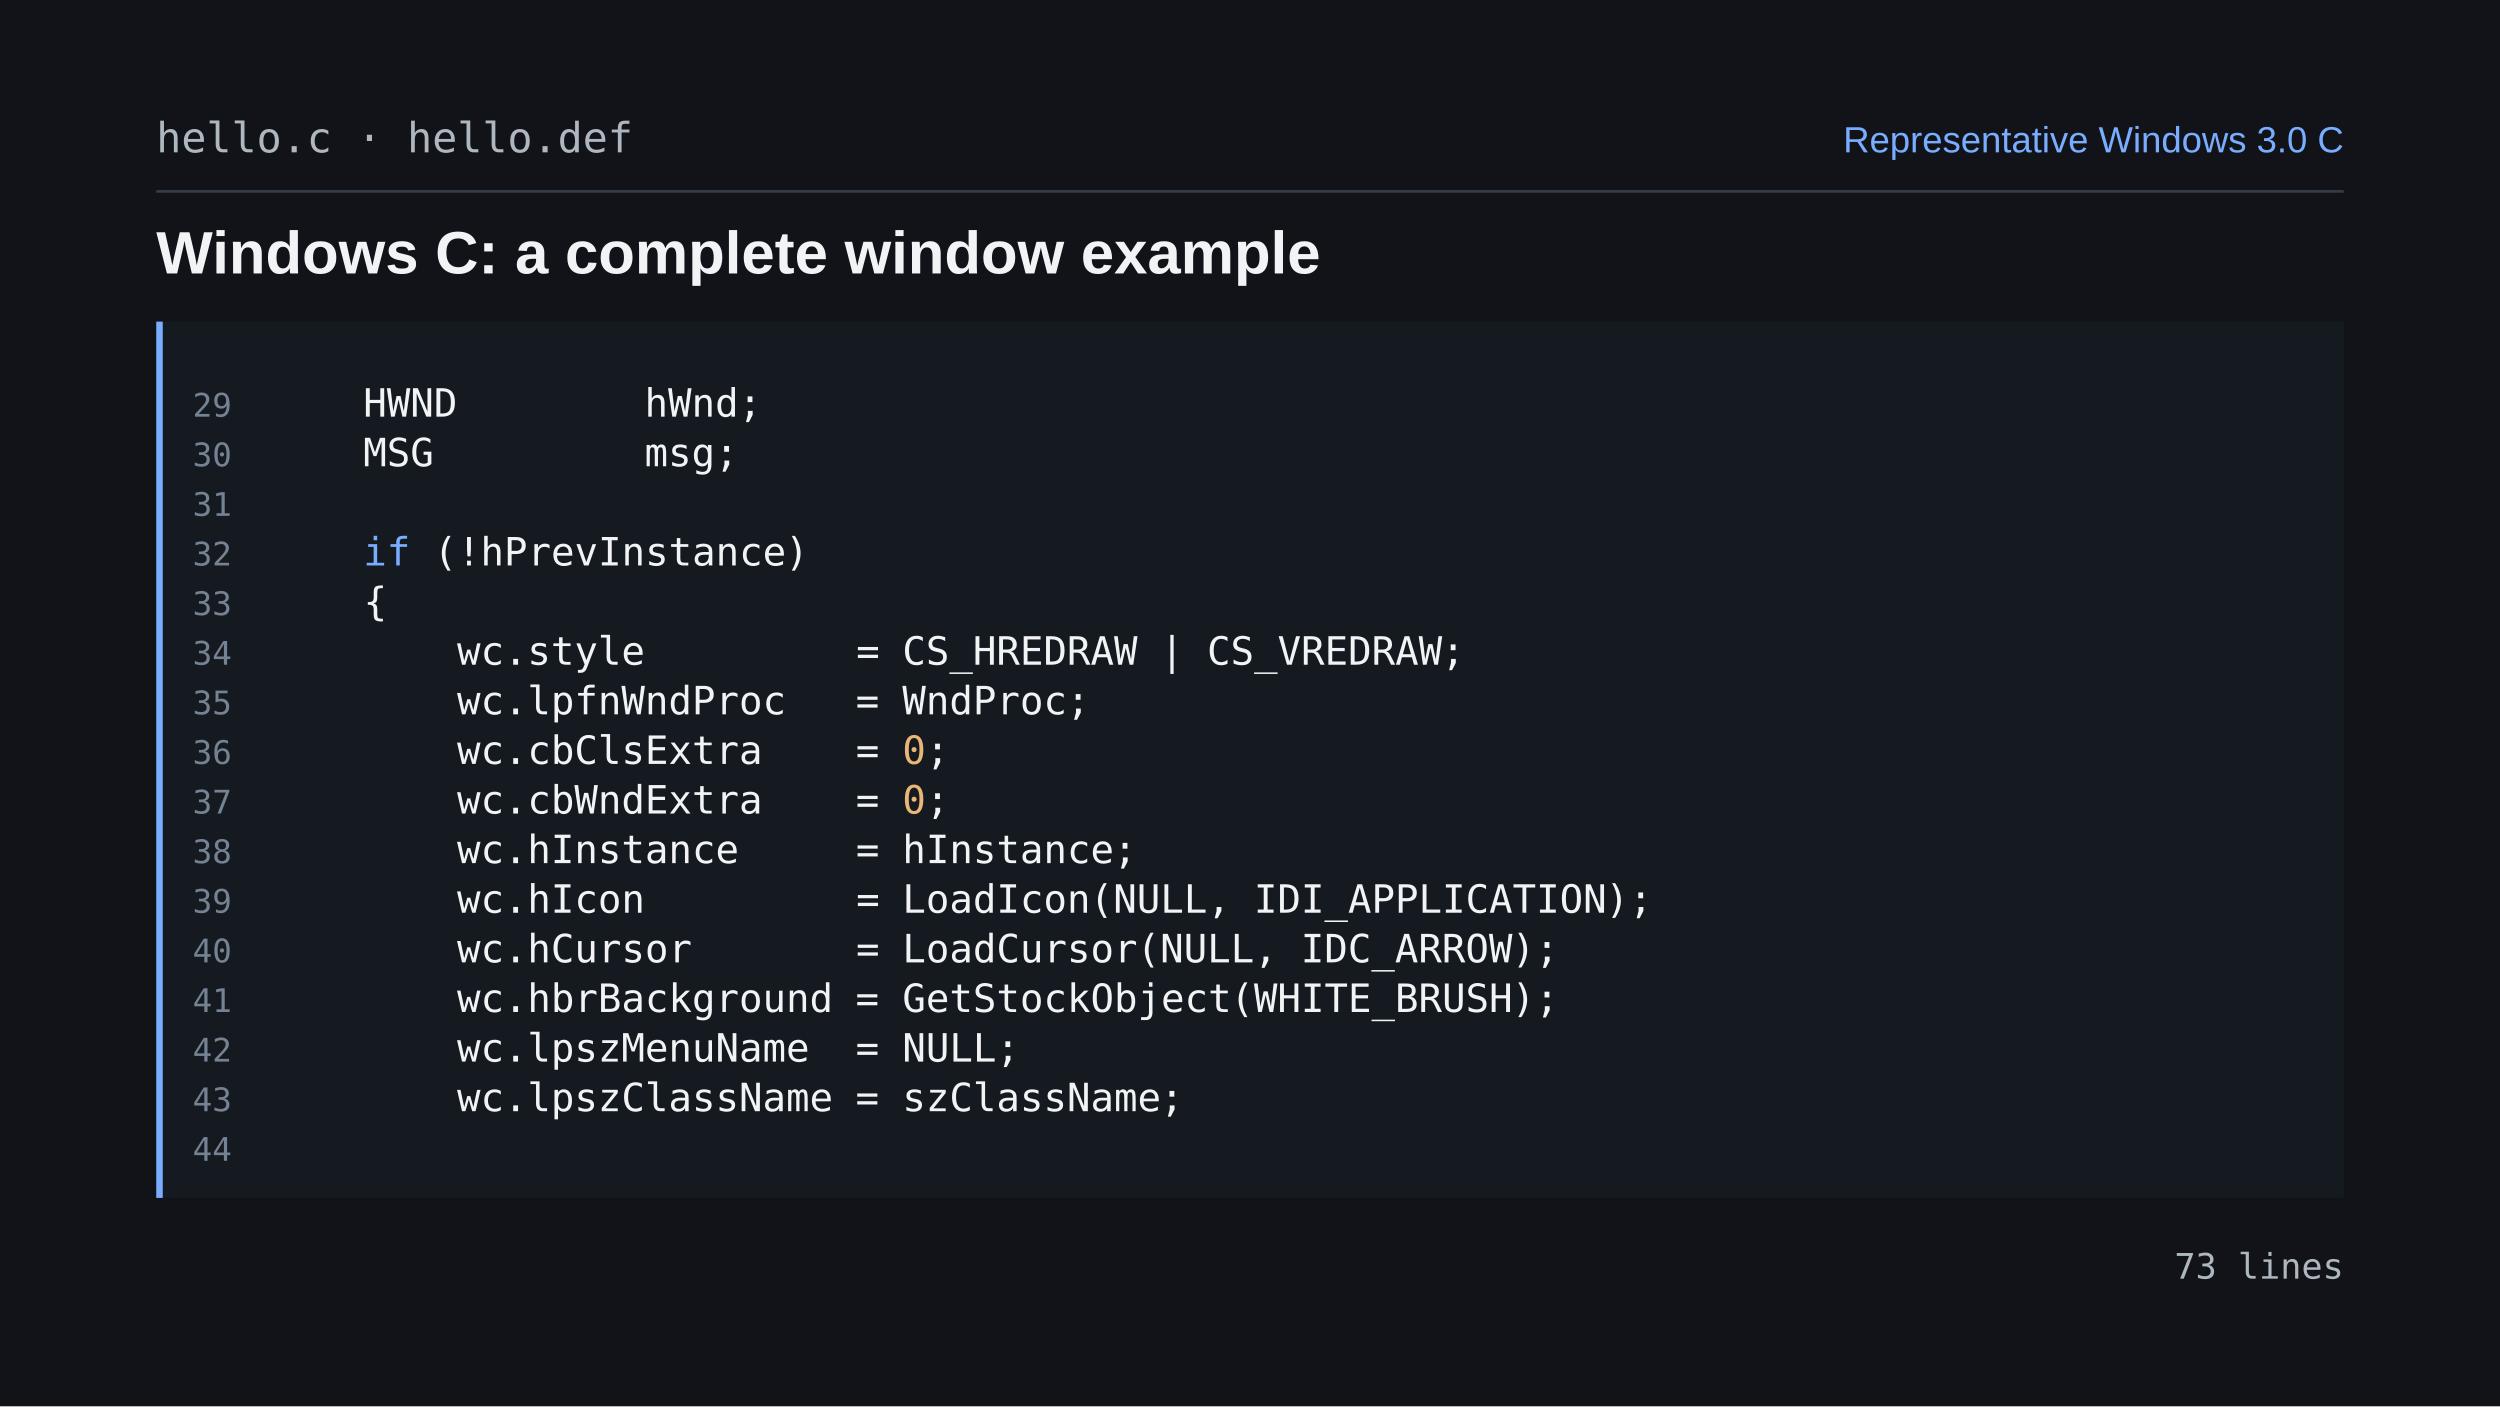
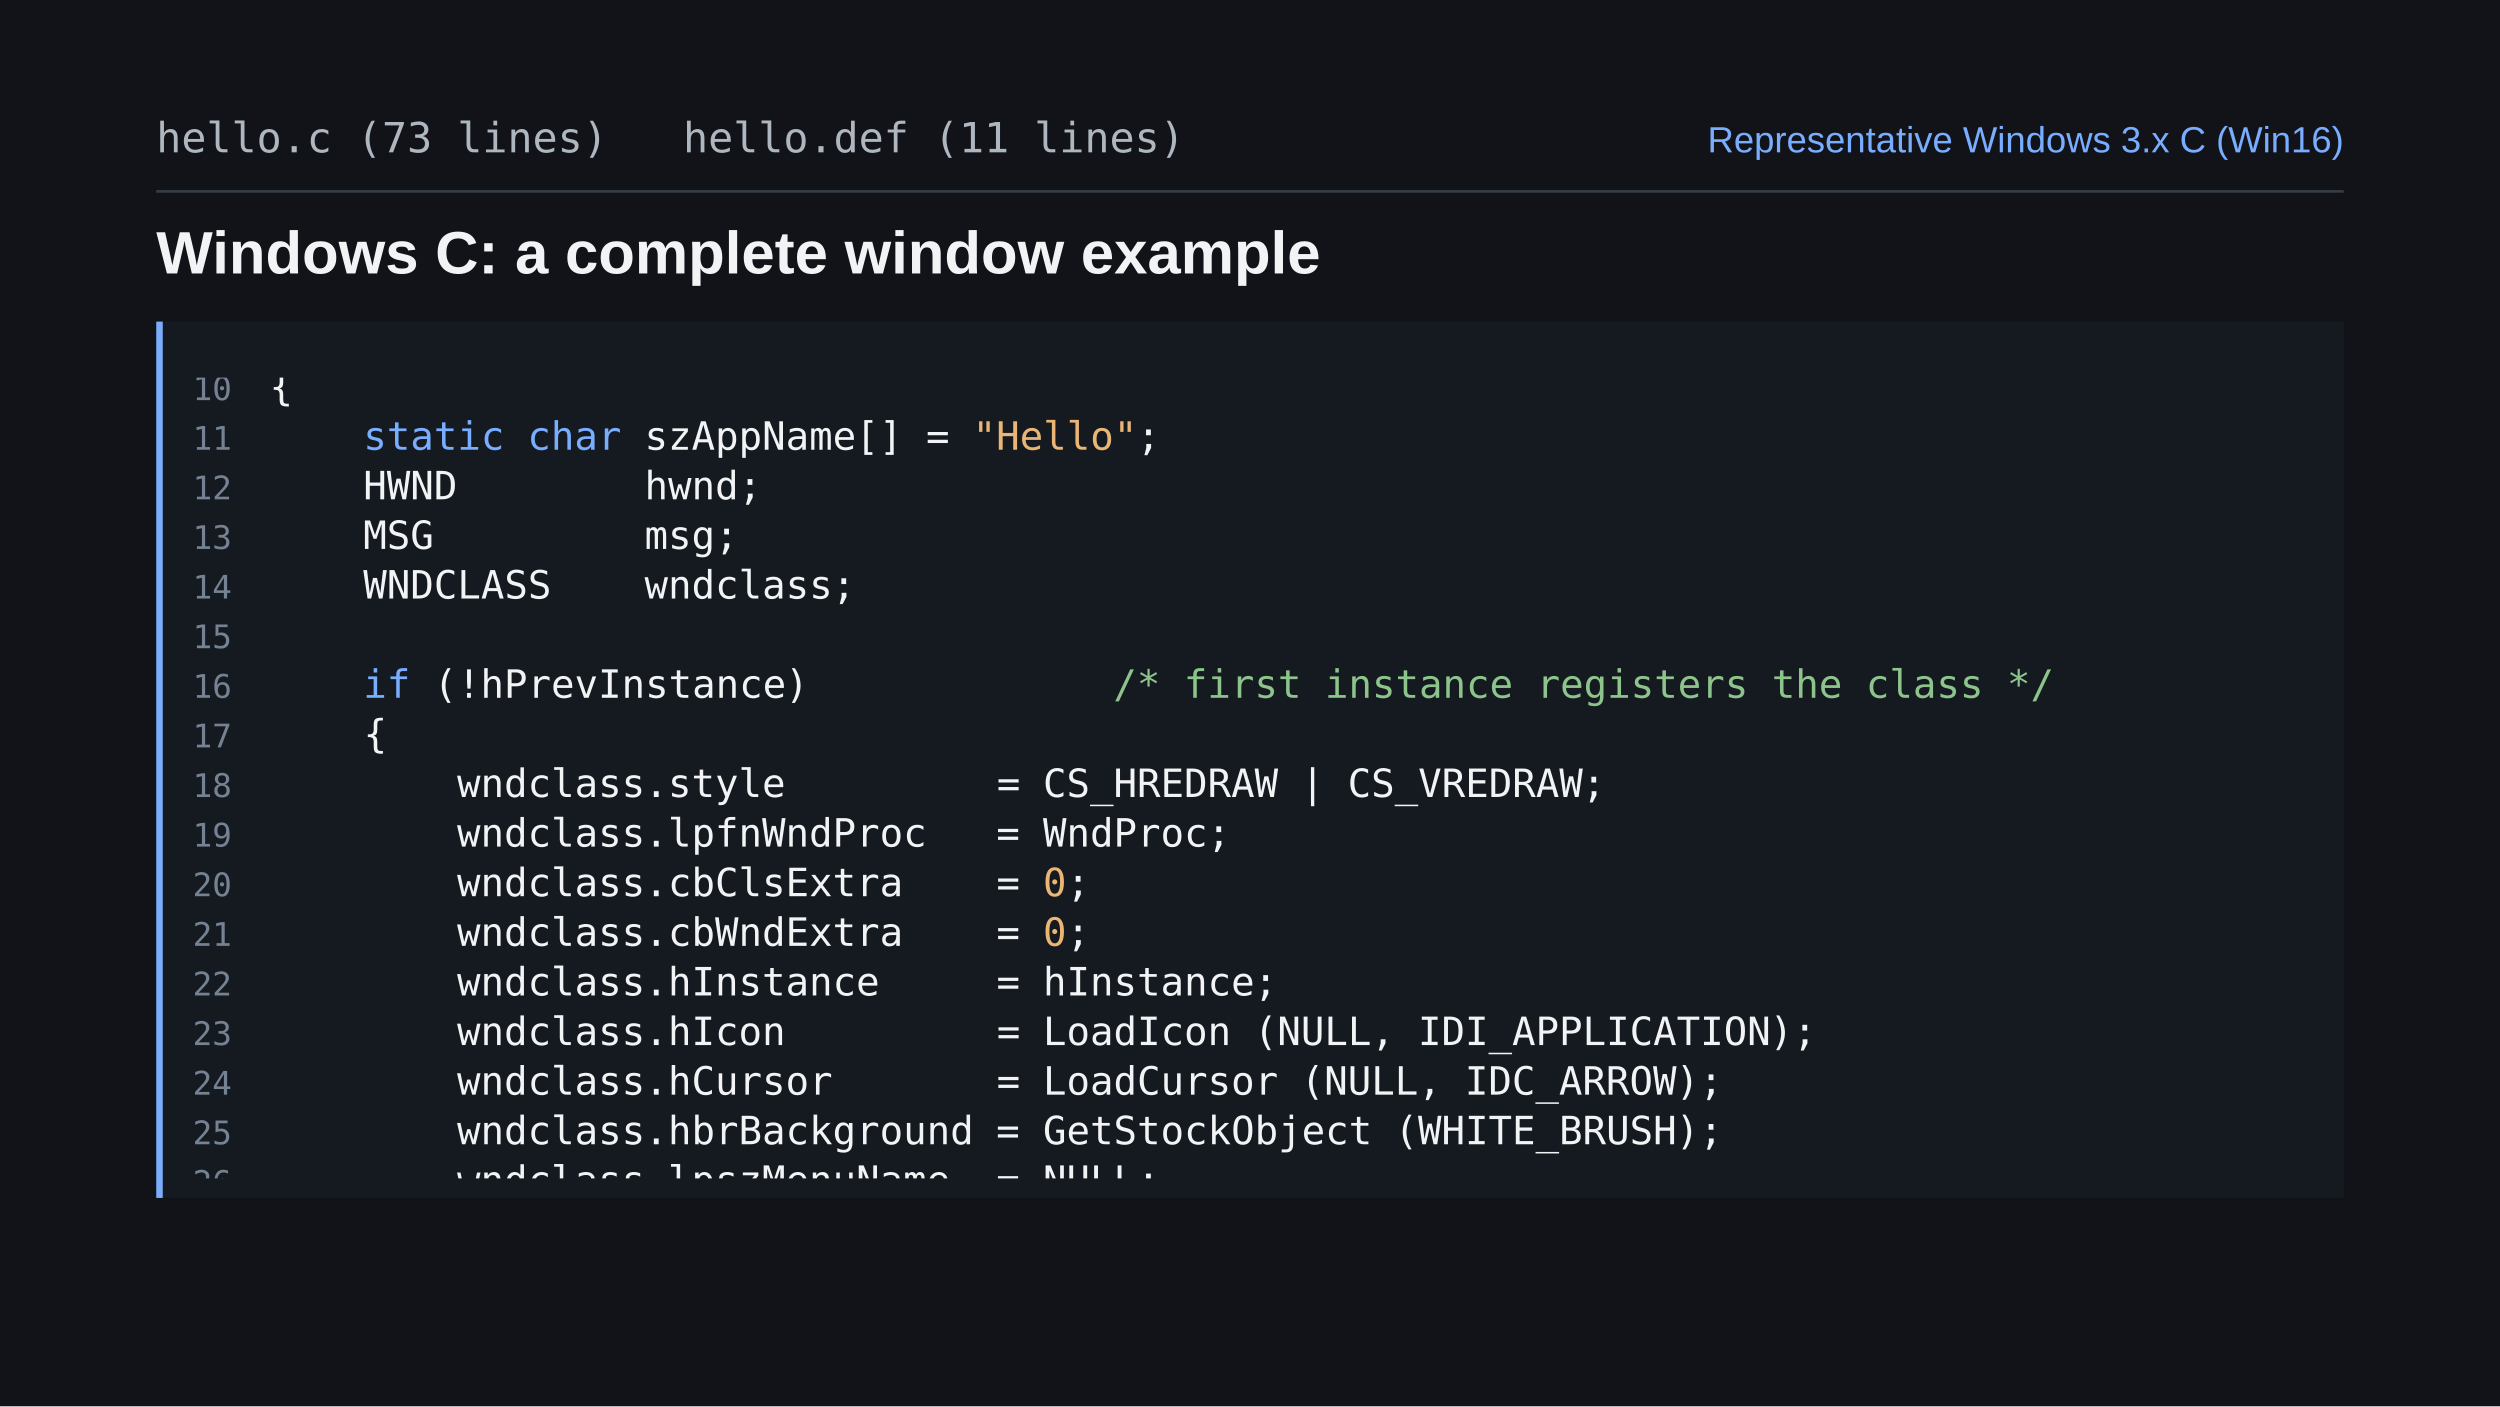
<svg xmlns="http://www.w3.org/2000/svg" width="1920" height="1080" viewBox="0 0 1920 1080" role="img">
  <defs>
    <pattern id="back" width="12" height="12" patternUnits="userSpaceOnUse">
      <path d="M0 6L6 0L12 6L6 12Z" fill="none" stroke="#8fa1c5" stroke-width="1" />
    </pattern>
    <pattern id="felt" width="10" height="10" patternUnits="userSpaceOnUse">
      <path d="M1 2h1M6 7h1" stroke="#ffffff" stroke-opacity=".035" />
    </pattern>
  </defs>
  <rect x="0.00" y="0.00" width="1920.00" height="1080.00" rx="0" fill="#111318" />
-   <text x="120.00" y="117.00" font-family="DejaVu Sans Mono" font-size="32" font-weight="400" fill="#aeb6bf" text-anchor="start" opacity="1" xml:space="preserve">hello.c · hello.def</text>
-   <text x="1800.00" y="117.00" font-family="Liberation Sans" font-size="28" font-weight="400" fill="#79adff" text-anchor="end" opacity="1" xml:space="preserve">Representative Windows 3.0 C</text>
+   <text x="120.00" y="117.00" font-family="DejaVu Sans Mono" font-size="32" font-weight="400" fill="#aeb6bf" text-anchor="start" opacity="1" xml:space="preserve">hello.c (73 lines)   hello.def (11 lines)</text>
+   <text x="1800.00" y="117.00" font-family="Liberation Sans" font-size="28" font-weight="400" fill="#79adff" text-anchor="end" opacity="1" xml:space="preserve">Representative Windows 3.x C (Win16)</text>
  <path d="M120.00 147.00L1800.00 147.00" fill="none" stroke="#343d48" stroke-width="2" />
  <text x="120.00" y="210.00" font-family="Liberation Sans" font-size="46" font-weight="700" fill="#f1f3f5" text-anchor="start" opacity="1" xml:space="preserve">Windows C: a complete window example</text>
  <rect x="120.00" y="247.00" width="1680.00" height="673.00" rx="0" fill="#151a20" />
  <rect x="120.00" y="247.00" width="5.00" height="673.00" rx="0" fill="#79adff" />
-   <text x="163.00" y="320.00" font-family="DejaVu Sans Mono" font-size="25" font-weight="400" fill="#748293" text-anchor="middle" opacity="1" xml:space="preserve">29</text>
-   <text x="207.00" y="320.00" font-family="DejaVu Sans Mono" font-size="30" font-weight="400" fill="#f1f3f5" text-anchor="start" opacity="1" xml:space="preserve">    </text>
-   <text x="279.00" y="320.00" font-family="DejaVu Sans Mono" font-size="30" font-weight="400" fill="#f1f3f5" text-anchor="start" opacity="1" xml:space="preserve">HWND</text>
-   <text x="351.00" y="320.00" font-family="DejaVu Sans Mono" font-size="30" font-weight="400" fill="#f1f3f5" text-anchor="start" opacity="1" xml:space="preserve">        </text>
-   <text x="495.00" y="320.00" font-family="DejaVu Sans Mono" font-size="30" font-weight="400" fill="#f1f3f5" text-anchor="start" opacity="1" xml:space="preserve">hWnd</text>
-   <text x="567.00" y="320.00" font-family="DejaVu Sans Mono" font-size="30" font-weight="400" fill="#f1f3f5" text-anchor="start" opacity="1" xml:space="preserve">;</text>
-   <text x="163.00" y="358.10" font-family="DejaVu Sans Mono" font-size="25" font-weight="400" fill="#748293" text-anchor="middle" opacity="1" xml:space="preserve">30</text>
-   <text x="207.00" y="358.10" font-family="DejaVu Sans Mono" font-size="30" font-weight="400" fill="#f1f3f5" text-anchor="start" opacity="1" xml:space="preserve">    </text>
-   <text x="279.00" y="358.10" font-family="DejaVu Sans Mono" font-size="30" font-weight="400" fill="#f1f3f5" text-anchor="start" opacity="1" xml:space="preserve">MSG</text>
-   <text x="333.00" y="358.10" font-family="DejaVu Sans Mono" font-size="30" font-weight="400" fill="#f1f3f5" text-anchor="start" opacity="1" xml:space="preserve">         </text>
-   <text x="495.00" y="358.10" font-family="DejaVu Sans Mono" font-size="30" font-weight="400" fill="#f1f3f5" text-anchor="start" opacity="1" xml:space="preserve">msg</text>
-   <text x="549.00" y="358.10" font-family="DejaVu Sans Mono" font-size="30" font-weight="400" fill="#f1f3f5" text-anchor="start" opacity="1" xml:space="preserve">;</text>
-   <text x="163.00" y="396.20" font-family="DejaVu Sans Mono" font-size="25" font-weight="400" fill="#748293" text-anchor="middle" opacity="1" xml:space="preserve">31</text>
-   <text x="163.00" y="434.30" font-family="DejaVu Sans Mono" font-size="25" font-weight="400" fill="#748293" text-anchor="middle" opacity="1" xml:space="preserve">32</text>
-   <text x="207.00" y="434.30" font-family="DejaVu Sans Mono" font-size="30" font-weight="400" fill="#f1f3f5" text-anchor="start" opacity="1" xml:space="preserve">    </text>
-   <text x="279.00" y="434.30" font-family="DejaVu Sans Mono" font-size="30" font-weight="400" fill="#79adff" text-anchor="start" opacity="1" xml:space="preserve">if</text>
-   <text x="315.00" y="434.30" font-family="DejaVu Sans Mono" font-size="30" font-weight="400" fill="#f1f3f5" text-anchor="start" opacity="1" xml:space="preserve"> (!</text>
-   <text x="369.00" y="434.30" font-family="DejaVu Sans Mono" font-size="30" font-weight="400" fill="#f1f3f5" text-anchor="start" opacity="1" xml:space="preserve">hPrevInstance</text>
-   <text x="603.00" y="434.30" font-family="DejaVu Sans Mono" font-size="30" font-weight="400" fill="#f1f3f5" text-anchor="start" opacity="1" xml:space="preserve">)</text>
-   <text x="163.00" y="472.40" font-family="DejaVu Sans Mono" font-size="25" font-weight="400" fill="#748293" text-anchor="middle" opacity="1" xml:space="preserve">33</text>
-   <text x="207.00" y="472.40" font-family="DejaVu Sans Mono" font-size="30" font-weight="400" fill="#f1f3f5" text-anchor="start" opacity="1" xml:space="preserve">    {</text>
-   <text x="163.00" y="510.50" font-family="DejaVu Sans Mono" font-size="25" font-weight="400" fill="#748293" text-anchor="middle" opacity="1" xml:space="preserve">34</text>
-   <text x="207.00" y="510.50" font-family="DejaVu Sans Mono" font-size="30" font-weight="400" fill="#f1f3f5" text-anchor="start" opacity="1" xml:space="preserve">        </text>
-   <text x="351.00" y="510.50" font-family="DejaVu Sans Mono" font-size="30" font-weight="400" fill="#f1f3f5" text-anchor="start" opacity="1" xml:space="preserve">wc</text>
-   <text x="387.00" y="510.50" font-family="DejaVu Sans Mono" font-size="30" font-weight="400" fill="#f1f3f5" text-anchor="start" opacity="1" xml:space="preserve">.</text>
-   <text x="405.00" y="510.50" font-family="DejaVu Sans Mono" font-size="30" font-weight="400" fill="#f1f3f5" text-anchor="start" opacity="1" xml:space="preserve">style</text>
-   <text x="495.00" y="510.50" font-family="DejaVu Sans Mono" font-size="30" font-weight="400" fill="#f1f3f5" text-anchor="start" opacity="1" xml:space="preserve">         = </text>
-   <text x="693.00" y="510.50" font-family="DejaVu Sans Mono" font-size="30" font-weight="400" fill="#f1f3f5" text-anchor="start" opacity="1" xml:space="preserve">CS_HREDRAW</text>
-   <text x="873.00" y="510.50" font-family="DejaVu Sans Mono" font-size="30" font-weight="400" fill="#f1f3f5" text-anchor="start" opacity="1" xml:space="preserve"> | </text>
-   <text x="927.00" y="510.50" font-family="DejaVu Sans Mono" font-size="30" font-weight="400" fill="#f1f3f5" text-anchor="start" opacity="1" xml:space="preserve">CS_VREDRAW</text>
-   <text x="1107.00" y="510.50" font-family="DejaVu Sans Mono" font-size="30" font-weight="400" fill="#f1f3f5" text-anchor="start" opacity="1" xml:space="preserve">;</text>
-   <text x="163.00" y="548.60" font-family="DejaVu Sans Mono" font-size="25" font-weight="400" fill="#748293" text-anchor="middle" opacity="1" xml:space="preserve">35</text>
-   <text x="207.00" y="548.60" font-family="DejaVu Sans Mono" font-size="30" font-weight="400" fill="#f1f3f5" text-anchor="start" opacity="1" xml:space="preserve">        </text>
-   <text x="351.00" y="548.60" font-family="DejaVu Sans Mono" font-size="30" font-weight="400" fill="#f1f3f5" text-anchor="start" opacity="1" xml:space="preserve">wc</text>
-   <text x="387.00" y="548.60" font-family="DejaVu Sans Mono" font-size="30" font-weight="400" fill="#f1f3f5" text-anchor="start" opacity="1" xml:space="preserve">.</text>
-   <text x="405.00" y="548.60" font-family="DejaVu Sans Mono" font-size="30" font-weight="400" fill="#f1f3f5" text-anchor="start" opacity="1" xml:space="preserve">lpfnWndProc</text>
-   <text x="603.00" y="548.60" font-family="DejaVu Sans Mono" font-size="30" font-weight="400" fill="#f1f3f5" text-anchor="start" opacity="1" xml:space="preserve">   = </text>
-   <text x="693.00" y="548.60" font-family="DejaVu Sans Mono" font-size="30" font-weight="400" fill="#f1f3f5" text-anchor="start" opacity="1" xml:space="preserve">WndProc</text>
-   <text x="819.00" y="548.60" font-family="DejaVu Sans Mono" font-size="30" font-weight="400" fill="#f1f3f5" text-anchor="start" opacity="1" xml:space="preserve">;</text>
-   <text x="163.00" y="586.70" font-family="DejaVu Sans Mono" font-size="25" font-weight="400" fill="#748293" text-anchor="middle" opacity="1" xml:space="preserve">36</text>
-   <text x="207.00" y="586.70" font-family="DejaVu Sans Mono" font-size="30" font-weight="400" fill="#f1f3f5" text-anchor="start" opacity="1" xml:space="preserve">        </text>
-   <text x="351.00" y="586.70" font-family="DejaVu Sans Mono" font-size="30" font-weight="400" fill="#f1f3f5" text-anchor="start" opacity="1" xml:space="preserve">wc</text>
-   <text x="387.00" y="586.70" font-family="DejaVu Sans Mono" font-size="30" font-weight="400" fill="#f1f3f5" text-anchor="start" opacity="1" xml:space="preserve">.</text>
-   <text x="405.00" y="586.70" font-family="DejaVu Sans Mono" font-size="30" font-weight="400" fill="#f1f3f5" text-anchor="start" opacity="1" xml:space="preserve">cbClsExtra</text>
-   <text x="585.00" y="586.70" font-family="DejaVu Sans Mono" font-size="30" font-weight="400" fill="#f1f3f5" text-anchor="start" opacity="1" xml:space="preserve">    = </text>
-   <text x="693.00" y="586.70" font-family="DejaVu Sans Mono" font-size="30" font-weight="400" fill="#eab676" text-anchor="start" opacity="1" xml:space="preserve">0</text>
-   <text x="711.00" y="586.70" font-family="DejaVu Sans Mono" font-size="30" font-weight="400" fill="#f1f3f5" text-anchor="start" opacity="1" xml:space="preserve">;</text>
-   <text x="163.00" y="624.80" font-family="DejaVu Sans Mono" font-size="25" font-weight="400" fill="#748293" text-anchor="middle" opacity="1" xml:space="preserve">37</text>
-   <text x="207.00" y="624.80" font-family="DejaVu Sans Mono" font-size="30" font-weight="400" fill="#f1f3f5" text-anchor="start" opacity="1" xml:space="preserve">        </text>
-   <text x="351.00" y="624.80" font-family="DejaVu Sans Mono" font-size="30" font-weight="400" fill="#f1f3f5" text-anchor="start" opacity="1" xml:space="preserve">wc</text>
-   <text x="387.00" y="624.80" font-family="DejaVu Sans Mono" font-size="30" font-weight="400" fill="#f1f3f5" text-anchor="start" opacity="1" xml:space="preserve">.</text>
-   <text x="405.00" y="624.80" font-family="DejaVu Sans Mono" font-size="30" font-weight="400" fill="#f1f3f5" text-anchor="start" opacity="1" xml:space="preserve">cbWndExtra</text>
-   <text x="585.00" y="624.80" font-family="DejaVu Sans Mono" font-size="30" font-weight="400" fill="#f1f3f5" text-anchor="start" opacity="1" xml:space="preserve">    = </text>
-   <text x="693.00" y="624.80" font-family="DejaVu Sans Mono" font-size="30" font-weight="400" fill="#eab676" text-anchor="start" opacity="1" xml:space="preserve">0</text>
-   <text x="711.00" y="624.80" font-family="DejaVu Sans Mono" font-size="30" font-weight="400" fill="#f1f3f5" text-anchor="start" opacity="1" xml:space="preserve">;</text>
-   <text x="163.00" y="662.90" font-family="DejaVu Sans Mono" font-size="25" font-weight="400" fill="#748293" text-anchor="middle" opacity="1" xml:space="preserve">38</text>
-   <text x="207.00" y="662.90" font-family="DejaVu Sans Mono" font-size="30" font-weight="400" fill="#f1f3f5" text-anchor="start" opacity="1" xml:space="preserve">        </text>
-   <text x="351.00" y="662.90" font-family="DejaVu Sans Mono" font-size="30" font-weight="400" fill="#f1f3f5" text-anchor="start" opacity="1" xml:space="preserve">wc</text>
-   <text x="387.00" y="662.90" font-family="DejaVu Sans Mono" font-size="30" font-weight="400" fill="#f1f3f5" text-anchor="start" opacity="1" xml:space="preserve">.</text>
-   <text x="405.00" y="662.90" font-family="DejaVu Sans Mono" font-size="30" font-weight="400" fill="#f1f3f5" text-anchor="start" opacity="1" xml:space="preserve">hInstance</text>
-   <text x="567.00" y="662.90" font-family="DejaVu Sans Mono" font-size="30" font-weight="400" fill="#f1f3f5" text-anchor="start" opacity="1" xml:space="preserve">     = </text>
-   <text x="693.00" y="662.90" font-family="DejaVu Sans Mono" font-size="30" font-weight="400" fill="#f1f3f5" text-anchor="start" opacity="1" xml:space="preserve">hInstance</text>
-   <text x="855.00" y="662.90" font-family="DejaVu Sans Mono" font-size="30" font-weight="400" fill="#f1f3f5" text-anchor="start" opacity="1" xml:space="preserve">;</text>
-   <text x="163.00" y="701.00" font-family="DejaVu Sans Mono" font-size="25" font-weight="400" fill="#748293" text-anchor="middle" opacity="1" xml:space="preserve">39</text>
-   <text x="207.00" y="701.00" font-family="DejaVu Sans Mono" font-size="30" font-weight="400" fill="#f1f3f5" text-anchor="start" opacity="1" xml:space="preserve">        </text>
-   <text x="351.00" y="701.00" font-family="DejaVu Sans Mono" font-size="30" font-weight="400" fill="#f1f3f5" text-anchor="start" opacity="1" xml:space="preserve">wc</text>
-   <text x="387.00" y="701.00" font-family="DejaVu Sans Mono" font-size="30" font-weight="400" fill="#f1f3f5" text-anchor="start" opacity="1" xml:space="preserve">.</text>
-   <text x="405.00" y="701.00" font-family="DejaVu Sans Mono" font-size="30" font-weight="400" fill="#f1f3f5" text-anchor="start" opacity="1" xml:space="preserve">hIcon</text>
-   <text x="495.00" y="701.00" font-family="DejaVu Sans Mono" font-size="30" font-weight="400" fill="#f1f3f5" text-anchor="start" opacity="1" xml:space="preserve">         = </text>
-   <text x="693.00" y="701.00" font-family="DejaVu Sans Mono" font-size="30" font-weight="400" fill="#f1f3f5" text-anchor="start" opacity="1" xml:space="preserve">LoadIcon</text>
-   <text x="837.00" y="701.00" font-family="DejaVu Sans Mono" font-size="30" font-weight="400" fill="#f1f3f5" text-anchor="start" opacity="1" xml:space="preserve">(</text>
-   <text x="855.00" y="701.00" font-family="DejaVu Sans Mono" font-size="30" font-weight="400" fill="#f1f3f5" text-anchor="start" opacity="1" xml:space="preserve">NULL</text>
-   <text x="927.00" y="701.00" font-family="DejaVu Sans Mono" font-size="30" font-weight="400" fill="#f1f3f5" text-anchor="start" opacity="1" xml:space="preserve">, </text>
-   <text x="963.00" y="701.00" font-family="DejaVu Sans Mono" font-size="30" font-weight="400" fill="#f1f3f5" text-anchor="start" opacity="1" xml:space="preserve">IDI_APPLICATION</text>
-   <text x="1233.00" y="701.00" font-family="DejaVu Sans Mono" font-size="30" font-weight="400" fill="#f1f3f5" text-anchor="start" opacity="1" xml:space="preserve">);</text>
-   <text x="163.00" y="739.10" font-family="DejaVu Sans Mono" font-size="25" font-weight="400" fill="#748293" text-anchor="middle" opacity="1" xml:space="preserve">40</text>
-   <text x="207.00" y="739.10" font-family="DejaVu Sans Mono" font-size="30" font-weight="400" fill="#f1f3f5" text-anchor="start" opacity="1" xml:space="preserve">        </text>
-   <text x="351.00" y="739.10" font-family="DejaVu Sans Mono" font-size="30" font-weight="400" fill="#f1f3f5" text-anchor="start" opacity="1" xml:space="preserve">wc</text>
-   <text x="387.00" y="739.10" font-family="DejaVu Sans Mono" font-size="30" font-weight="400" fill="#f1f3f5" text-anchor="start" opacity="1" xml:space="preserve">.</text>
-   <text x="405.00" y="739.10" font-family="DejaVu Sans Mono" font-size="30" font-weight="400" fill="#f1f3f5" text-anchor="start" opacity="1" xml:space="preserve">hCursor</text>
-   <text x="531.00" y="739.10" font-family="DejaVu Sans Mono" font-size="30" font-weight="400" fill="#f1f3f5" text-anchor="start" opacity="1" xml:space="preserve">       = </text>
-   <text x="693.00" y="739.10" font-family="DejaVu Sans Mono" font-size="30" font-weight="400" fill="#f1f3f5" text-anchor="start" opacity="1" xml:space="preserve">LoadCursor</text>
-   <text x="873.00" y="739.10" font-family="DejaVu Sans Mono" font-size="30" font-weight="400" fill="#f1f3f5" text-anchor="start" opacity="1" xml:space="preserve">(</text>
-   <text x="891.00" y="739.10" font-family="DejaVu Sans Mono" font-size="30" font-weight="400" fill="#f1f3f5" text-anchor="start" opacity="1" xml:space="preserve">NULL</text>
-   <text x="963.00" y="739.10" font-family="DejaVu Sans Mono" font-size="30" font-weight="400" fill="#f1f3f5" text-anchor="start" opacity="1" xml:space="preserve">, </text>
-   <text x="999.00" y="739.10" font-family="DejaVu Sans Mono" font-size="30" font-weight="400" fill="#f1f3f5" text-anchor="start" opacity="1" xml:space="preserve">IDC_ARROW</text>
-   <text x="1161.00" y="739.10" font-family="DejaVu Sans Mono" font-size="30" font-weight="400" fill="#f1f3f5" text-anchor="start" opacity="1" xml:space="preserve">);</text>
-   <text x="163.00" y="777.20" font-family="DejaVu Sans Mono" font-size="25" font-weight="400" fill="#748293" text-anchor="middle" opacity="1" xml:space="preserve">41</text>
-   <text x="207.00" y="777.20" font-family="DejaVu Sans Mono" font-size="30" font-weight="400" fill="#f1f3f5" text-anchor="start" opacity="1" xml:space="preserve">        </text>
-   <text x="351.00" y="777.20" font-family="DejaVu Sans Mono" font-size="30" font-weight="400" fill="#f1f3f5" text-anchor="start" opacity="1" xml:space="preserve">wc</text>
-   <text x="387.00" y="777.20" font-family="DejaVu Sans Mono" font-size="30" font-weight="400" fill="#f1f3f5" text-anchor="start" opacity="1" xml:space="preserve">.</text>
-   <text x="405.00" y="777.20" font-family="DejaVu Sans Mono" font-size="30" font-weight="400" fill="#f1f3f5" text-anchor="start" opacity="1" xml:space="preserve">hbrBackground</text>
-   <text x="639.00" y="777.20" font-family="DejaVu Sans Mono" font-size="30" font-weight="400" fill="#f1f3f5" text-anchor="start" opacity="1" xml:space="preserve"> = </text>
-   <text x="693.00" y="777.20" font-family="DejaVu Sans Mono" font-size="30" font-weight="400" fill="#f1f3f5" text-anchor="start" opacity="1" xml:space="preserve">GetStockObject</text>
-   <text x="945.00" y="777.20" font-family="DejaVu Sans Mono" font-size="30" font-weight="400" fill="#f1f3f5" text-anchor="start" opacity="1" xml:space="preserve">(</text>
-   <text x="963.00" y="777.20" font-family="DejaVu Sans Mono" font-size="30" font-weight="400" fill="#f1f3f5" text-anchor="start" opacity="1" xml:space="preserve">WHITE_BRUSH</text>
-   <text x="1161.00" y="777.20" font-family="DejaVu Sans Mono" font-size="30" font-weight="400" fill="#f1f3f5" text-anchor="start" opacity="1" xml:space="preserve">);</text>
-   <text x="163.00" y="815.30" font-family="DejaVu Sans Mono" font-size="25" font-weight="400" fill="#748293" text-anchor="middle" opacity="1" xml:space="preserve">42</text>
-   <text x="207.00" y="815.30" font-family="DejaVu Sans Mono" font-size="30" font-weight="400" fill="#f1f3f5" text-anchor="start" opacity="1" xml:space="preserve">        </text>
-   <text x="351.00" y="815.30" font-family="DejaVu Sans Mono" font-size="30" font-weight="400" fill="#f1f3f5" text-anchor="start" opacity="1" xml:space="preserve">wc</text>
-   <text x="387.00" y="815.30" font-family="DejaVu Sans Mono" font-size="30" font-weight="400" fill="#f1f3f5" text-anchor="start" opacity="1" xml:space="preserve">.</text>
-   <text x="405.00" y="815.30" font-family="DejaVu Sans Mono" font-size="30" font-weight="400" fill="#f1f3f5" text-anchor="start" opacity="1" xml:space="preserve">lpszMenuName</text>
-   <text x="621.00" y="815.30" font-family="DejaVu Sans Mono" font-size="30" font-weight="400" fill="#f1f3f5" text-anchor="start" opacity="1" xml:space="preserve">  = </text>
-   <text x="693.00" y="815.30" font-family="DejaVu Sans Mono" font-size="30" font-weight="400" fill="#f1f3f5" text-anchor="start" opacity="1" xml:space="preserve">NULL</text>
-   <text x="765.00" y="815.30" font-family="DejaVu Sans Mono" font-size="30" font-weight="400" fill="#f1f3f5" text-anchor="start" opacity="1" xml:space="preserve">;</text>
-   <text x="163.00" y="853.40" font-family="DejaVu Sans Mono" font-size="25" font-weight="400" fill="#748293" text-anchor="middle" opacity="1" xml:space="preserve">43</text>
-   <text x="207.00" y="853.40" font-family="DejaVu Sans Mono" font-size="30" font-weight="400" fill="#f1f3f5" text-anchor="start" opacity="1" xml:space="preserve">        </text>
-   <text x="351.00" y="853.40" font-family="DejaVu Sans Mono" font-size="30" font-weight="400" fill="#f1f3f5" text-anchor="start" opacity="1" xml:space="preserve">wc</text>
-   <text x="387.00" y="853.40" font-family="DejaVu Sans Mono" font-size="30" font-weight="400" fill="#f1f3f5" text-anchor="start" opacity="1" xml:space="preserve">.</text>
-   <text x="405.00" y="853.40" font-family="DejaVu Sans Mono" font-size="30" font-weight="400" fill="#f1f3f5" text-anchor="start" opacity="1" xml:space="preserve">lpszClassName</text>
-   <text x="639.00" y="853.40" font-family="DejaVu Sans Mono" font-size="30" font-weight="400" fill="#f1f3f5" text-anchor="start" opacity="1" xml:space="preserve"> = </text>
-   <text x="693.00" y="853.40" font-family="DejaVu Sans Mono" font-size="30" font-weight="400" fill="#f1f3f5" text-anchor="start" opacity="1" xml:space="preserve">szClassName</text>
-   <text x="891.00" y="853.40" font-family="DejaVu Sans Mono" font-size="30" font-weight="400" fill="#f1f3f5" text-anchor="start" opacity="1" xml:space="preserve">;</text>
-   <text x="163.00" y="891.50" font-family="DejaVu Sans Mono" font-size="25" font-weight="400" fill="#748293" text-anchor="middle" opacity="1" xml:space="preserve">44</text>
-   <text x="1800.00" y="982.00" font-family="DejaVu Sans Mono" font-size="27" font-weight="400" fill="#aeb6bf" text-anchor="end" opacity="1" xml:space="preserve">73 lines</text>
+   <clipPath id="view">
+     <rect x="125" y="290" width="1675" height="615" />
+   </clipPath>
+   <g clip-path="url(#view)">
+     <text x="163.00" y="307.30" font-family="DejaVu Sans Mono" font-size="25" font-weight="400" fill="#748293" text-anchor="middle" opacity="1" xml:space="preserve">10</text>
+     <text x="207.00" y="307.30" font-family="DejaVu Sans Mono" font-size="30" font-weight="400" fill="#f1f3f5" text-anchor="start" opacity="1" xml:space="preserve">{</text>
+     <text x="163.00" y="345.40" font-family="DejaVu Sans Mono" font-size="25" font-weight="400" fill="#748293" text-anchor="middle" opacity="1" xml:space="preserve">11</text>
+     <text x="207.00" y="345.40" font-family="DejaVu Sans Mono" font-size="30" font-weight="400" fill="#f1f3f5" text-anchor="start" opacity="1" xml:space="preserve">    </text>
+     <text x="279.00" y="345.40" font-family="DejaVu Sans Mono" font-size="30" font-weight="400" fill="#79adff" text-anchor="start" opacity="1" xml:space="preserve">static</text>
+     <text x="387.00" y="345.40" font-family="DejaVu Sans Mono" font-size="30" font-weight="400" fill="#f1f3f5" text-anchor="start" opacity="1" xml:space="preserve"> </text>
+     <text x="405.00" y="345.40" font-family="DejaVu Sans Mono" font-size="30" font-weight="400" fill="#79adff" text-anchor="start" opacity="1" xml:space="preserve">char</text>
+     <text x="477.00" y="345.40" font-family="DejaVu Sans Mono" font-size="30" font-weight="400" fill="#f1f3f5" text-anchor="start" opacity="1" xml:space="preserve"> </text>
+     <text x="495.00" y="345.40" font-family="DejaVu Sans Mono" font-size="30" font-weight="400" fill="#f1f3f5" text-anchor="start" opacity="1" xml:space="preserve">szAppName</text>
+     <text x="657.00" y="345.40" font-family="DejaVu Sans Mono" font-size="30" font-weight="400" fill="#f1f3f5" text-anchor="start" opacity="1" xml:space="preserve">[] = </text>
+     <text x="747.00" y="345.40" font-family="DejaVu Sans Mono" font-size="30" font-weight="400" fill="#eab676" text-anchor="start" opacity="1" xml:space="preserve">"Hello"</text>
+     <text x="873.00" y="345.40" font-family="DejaVu Sans Mono" font-size="30" font-weight="400" fill="#f1f3f5" text-anchor="start" opacity="1" xml:space="preserve">;</text>
+     <text x="163.00" y="383.50" font-family="DejaVu Sans Mono" font-size="25" font-weight="400" fill="#748293" text-anchor="middle" opacity="1" xml:space="preserve">12</text>
+     <text x="207.00" y="383.50" font-family="DejaVu Sans Mono" font-size="30" font-weight="400" fill="#f1f3f5" text-anchor="start" opacity="1" xml:space="preserve">    </text>
+     <text x="279.00" y="383.50" font-family="DejaVu Sans Mono" font-size="30" font-weight="400" fill="#f1f3f5" text-anchor="start" opacity="1" xml:space="preserve">HWND</text>
+     <text x="351.00" y="383.50" font-family="DejaVu Sans Mono" font-size="30" font-weight="400" fill="#f1f3f5" text-anchor="start" opacity="1" xml:space="preserve">        </text>
+     <text x="495.00" y="383.50" font-family="DejaVu Sans Mono" font-size="30" font-weight="400" fill="#f1f3f5" text-anchor="start" opacity="1" xml:space="preserve">hwnd</text>
+     <text x="567.00" y="383.50" font-family="DejaVu Sans Mono" font-size="30" font-weight="400" fill="#f1f3f5" text-anchor="start" opacity="1" xml:space="preserve">;</text>
+     <text x="163.00" y="421.60" font-family="DejaVu Sans Mono" font-size="25" font-weight="400" fill="#748293" text-anchor="middle" opacity="1" xml:space="preserve">13</text>
+     <text x="207.00" y="421.60" font-family="DejaVu Sans Mono" font-size="30" font-weight="400" fill="#f1f3f5" text-anchor="start" opacity="1" xml:space="preserve">    </text>
+     <text x="279.00" y="421.60" font-family="DejaVu Sans Mono" font-size="30" font-weight="400" fill="#f1f3f5" text-anchor="start" opacity="1" xml:space="preserve">MSG</text>
+     <text x="333.00" y="421.60" font-family="DejaVu Sans Mono" font-size="30" font-weight="400" fill="#f1f3f5" text-anchor="start" opacity="1" xml:space="preserve">         </text>
+     <text x="495.00" y="421.60" font-family="DejaVu Sans Mono" font-size="30" font-weight="400" fill="#f1f3f5" text-anchor="start" opacity="1" xml:space="preserve">msg</text>
+     <text x="549.00" y="421.60" font-family="DejaVu Sans Mono" font-size="30" font-weight="400" fill="#f1f3f5" text-anchor="start" opacity="1" xml:space="preserve">;</text>
+     <text x="163.00" y="459.70" font-family="DejaVu Sans Mono" font-size="25" font-weight="400" fill="#748293" text-anchor="middle" opacity="1" xml:space="preserve">14</text>
+     <text x="207.00" y="459.70" font-family="DejaVu Sans Mono" font-size="30" font-weight="400" fill="#f1f3f5" text-anchor="start" opacity="1" xml:space="preserve">    </text>
+     <text x="279.00" y="459.70" font-family="DejaVu Sans Mono" font-size="30" font-weight="400" fill="#f1f3f5" text-anchor="start" opacity="1" xml:space="preserve">WNDCLASS</text>
+     <text x="423.00" y="459.70" font-family="DejaVu Sans Mono" font-size="30" font-weight="400" fill="#f1f3f5" text-anchor="start" opacity="1" xml:space="preserve">    </text>
+     <text x="495.00" y="459.70" font-family="DejaVu Sans Mono" font-size="30" font-weight="400" fill="#f1f3f5" text-anchor="start" opacity="1" xml:space="preserve">wndclass</text>
+     <text x="639.00" y="459.70" font-family="DejaVu Sans Mono" font-size="30" font-weight="400" fill="#f1f3f5" text-anchor="start" opacity="1" xml:space="preserve">;</text>
+     <text x="163.00" y="497.80" font-family="DejaVu Sans Mono" font-size="25" font-weight="400" fill="#748293" text-anchor="middle" opacity="1" xml:space="preserve">15</text>
+     <text x="163.00" y="535.90" font-family="DejaVu Sans Mono" font-size="25" font-weight="400" fill="#748293" text-anchor="middle" opacity="1" xml:space="preserve">16</text>
+     <text x="207.00" y="535.90" font-family="DejaVu Sans Mono" font-size="30" font-weight="400" fill="#f1f3f5" text-anchor="start" opacity="1" xml:space="preserve">    </text>
+     <text x="279.00" y="535.90" font-family="DejaVu Sans Mono" font-size="30" font-weight="400" fill="#79adff" text-anchor="start" opacity="1" xml:space="preserve">if</text>
+     <text x="315.00" y="535.90" font-family="DejaVu Sans Mono" font-size="30" font-weight="400" fill="#f1f3f5" text-anchor="start" opacity="1" xml:space="preserve"> (!</text>
+     <text x="369.00" y="535.90" font-family="DejaVu Sans Mono" font-size="30" font-weight="400" fill="#f1f3f5" text-anchor="start" opacity="1" xml:space="preserve">hPrevInstance</text>
+     <text x="603.00" y="535.90" font-family="DejaVu Sans Mono" font-size="30" font-weight="400" fill="#f1f3f5" text-anchor="start" opacity="1" xml:space="preserve">)             </text>
+     <text x="855.00" y="535.90" font-family="DejaVu Sans Mono" font-size="30" font-weight="400" fill="#8dc48c" text-anchor="start" opacity="1" xml:space="preserve">/* first instance registers the class */</text>
+     <text x="163.00" y="574.00" font-family="DejaVu Sans Mono" font-size="25" font-weight="400" fill="#748293" text-anchor="middle" opacity="1" xml:space="preserve">17</text>
+     <text x="207.00" y="574.00" font-family="DejaVu Sans Mono" font-size="30" font-weight="400" fill="#f1f3f5" text-anchor="start" opacity="1" xml:space="preserve">    {</text>
+     <text x="163.00" y="612.10" font-family="DejaVu Sans Mono" font-size="25" font-weight="400" fill="#748293" text-anchor="middle" opacity="1" xml:space="preserve">18</text>
+     <text x="207.00" y="612.10" font-family="DejaVu Sans Mono" font-size="30" font-weight="400" fill="#f1f3f5" text-anchor="start" opacity="1" xml:space="preserve">        </text>
+     <text x="351.00" y="612.10" font-family="DejaVu Sans Mono" font-size="30" font-weight="400" fill="#f1f3f5" text-anchor="start" opacity="1" xml:space="preserve">wndclass</text>
+     <text x="495.00" y="612.10" font-family="DejaVu Sans Mono" font-size="30" font-weight="400" fill="#f1f3f5" text-anchor="start" opacity="1" xml:space="preserve">.</text>
+     <text x="513.00" y="612.10" font-family="DejaVu Sans Mono" font-size="30" font-weight="400" fill="#f1f3f5" text-anchor="start" opacity="1" xml:space="preserve">style</text>
+     <text x="603.00" y="612.10" font-family="DejaVu Sans Mono" font-size="30" font-weight="400" fill="#f1f3f5" text-anchor="start" opacity="1" xml:space="preserve">         = </text>
+     <text x="801.00" y="612.10" font-family="DejaVu Sans Mono" font-size="30" font-weight="400" fill="#f1f3f5" text-anchor="start" opacity="1" xml:space="preserve">CS_HREDRAW</text>
+     <text x="981.00" y="612.10" font-family="DejaVu Sans Mono" font-size="30" font-weight="400" fill="#f1f3f5" text-anchor="start" opacity="1" xml:space="preserve"> | </text>
+     <text x="1035.00" y="612.10" font-family="DejaVu Sans Mono" font-size="30" font-weight="400" fill="#f1f3f5" text-anchor="start" opacity="1" xml:space="preserve">CS_VREDRAW</text>
+     <text x="1215.00" y="612.10" font-family="DejaVu Sans Mono" font-size="30" font-weight="400" fill="#f1f3f5" text-anchor="start" opacity="1" xml:space="preserve">;</text>
+     <text x="163.00" y="650.20" font-family="DejaVu Sans Mono" font-size="25" font-weight="400" fill="#748293" text-anchor="middle" opacity="1" xml:space="preserve">19</text>
+     <text x="207.00" y="650.20" font-family="DejaVu Sans Mono" font-size="30" font-weight="400" fill="#f1f3f5" text-anchor="start" opacity="1" xml:space="preserve">        </text>
+     <text x="351.00" y="650.20" font-family="DejaVu Sans Mono" font-size="30" font-weight="400" fill="#f1f3f5" text-anchor="start" opacity="1" xml:space="preserve">wndclass</text>
+     <text x="495.00" y="650.20" font-family="DejaVu Sans Mono" font-size="30" font-weight="400" fill="#f1f3f5" text-anchor="start" opacity="1" xml:space="preserve">.</text>
+     <text x="513.00" y="650.20" font-family="DejaVu Sans Mono" font-size="30" font-weight="400" fill="#f1f3f5" text-anchor="start" opacity="1" xml:space="preserve">lpfnWndProc</text>
+     <text x="711.00" y="650.20" font-family="DejaVu Sans Mono" font-size="30" font-weight="400" fill="#f1f3f5" text-anchor="start" opacity="1" xml:space="preserve">   = </text>
+     <text x="801.00" y="650.20" font-family="DejaVu Sans Mono" font-size="30" font-weight="400" fill="#f1f3f5" text-anchor="start" opacity="1" xml:space="preserve">WndProc</text>
+     <text x="927.00" y="650.20" font-family="DejaVu Sans Mono" font-size="30" font-weight="400" fill="#f1f3f5" text-anchor="start" opacity="1" xml:space="preserve">;</text>
+     <text x="163.00" y="688.30" font-family="DejaVu Sans Mono" font-size="25" font-weight="400" fill="#748293" text-anchor="middle" opacity="1" xml:space="preserve">20</text>
+     <text x="207.00" y="688.30" font-family="DejaVu Sans Mono" font-size="30" font-weight="400" fill="#f1f3f5" text-anchor="start" opacity="1" xml:space="preserve">        </text>
+     <text x="351.00" y="688.30" font-family="DejaVu Sans Mono" font-size="30" font-weight="400" fill="#f1f3f5" text-anchor="start" opacity="1" xml:space="preserve">wndclass</text>
+     <text x="495.00" y="688.30" font-family="DejaVu Sans Mono" font-size="30" font-weight="400" fill="#f1f3f5" text-anchor="start" opacity="1" xml:space="preserve">.</text>
+     <text x="513.00" y="688.30" font-family="DejaVu Sans Mono" font-size="30" font-weight="400" fill="#f1f3f5" text-anchor="start" opacity="1" xml:space="preserve">cbClsExtra</text>
+     <text x="693.00" y="688.30" font-family="DejaVu Sans Mono" font-size="30" font-weight="400" fill="#f1f3f5" text-anchor="start" opacity="1" xml:space="preserve">    = </text>
+     <text x="801.00" y="688.30" font-family="DejaVu Sans Mono" font-size="30" font-weight="400" fill="#eab676" text-anchor="start" opacity="1" xml:space="preserve">0</text>
+     <text x="819.00" y="688.30" font-family="DejaVu Sans Mono" font-size="30" font-weight="400" fill="#f1f3f5" text-anchor="start" opacity="1" xml:space="preserve">;</text>
+     <text x="163.00" y="726.40" font-family="DejaVu Sans Mono" font-size="25" font-weight="400" fill="#748293" text-anchor="middle" opacity="1" xml:space="preserve">21</text>
+     <text x="207.00" y="726.40" font-family="DejaVu Sans Mono" font-size="30" font-weight="400" fill="#f1f3f5" text-anchor="start" opacity="1" xml:space="preserve">        </text>
+     <text x="351.00" y="726.40" font-family="DejaVu Sans Mono" font-size="30" font-weight="400" fill="#f1f3f5" text-anchor="start" opacity="1" xml:space="preserve">wndclass</text>
+     <text x="495.00" y="726.40" font-family="DejaVu Sans Mono" font-size="30" font-weight="400" fill="#f1f3f5" text-anchor="start" opacity="1" xml:space="preserve">.</text>
+     <text x="513.00" y="726.40" font-family="DejaVu Sans Mono" font-size="30" font-weight="400" fill="#f1f3f5" text-anchor="start" opacity="1" xml:space="preserve">cbWndExtra</text>
+     <text x="693.00" y="726.40" font-family="DejaVu Sans Mono" font-size="30" font-weight="400" fill="#f1f3f5" text-anchor="start" opacity="1" xml:space="preserve">    = </text>
+     <text x="801.00" y="726.40" font-family="DejaVu Sans Mono" font-size="30" font-weight="400" fill="#eab676" text-anchor="start" opacity="1" xml:space="preserve">0</text>
+     <text x="819.00" y="726.40" font-family="DejaVu Sans Mono" font-size="30" font-weight="400" fill="#f1f3f5" text-anchor="start" opacity="1" xml:space="preserve">;</text>
+     <text x="163.00" y="764.50" font-family="DejaVu Sans Mono" font-size="25" font-weight="400" fill="#748293" text-anchor="middle" opacity="1" xml:space="preserve">22</text>
+     <text x="207.00" y="764.50" font-family="DejaVu Sans Mono" font-size="30" font-weight="400" fill="#f1f3f5" text-anchor="start" opacity="1" xml:space="preserve">        </text>
+     <text x="351.00" y="764.50" font-family="DejaVu Sans Mono" font-size="30" font-weight="400" fill="#f1f3f5" text-anchor="start" opacity="1" xml:space="preserve">wndclass</text>
+     <text x="495.00" y="764.50" font-family="DejaVu Sans Mono" font-size="30" font-weight="400" fill="#f1f3f5" text-anchor="start" opacity="1" xml:space="preserve">.</text>
+     <text x="513.00" y="764.50" font-family="DejaVu Sans Mono" font-size="30" font-weight="400" fill="#f1f3f5" text-anchor="start" opacity="1" xml:space="preserve">hInstance</text>
+     <text x="675.00" y="764.50" font-family="DejaVu Sans Mono" font-size="30" font-weight="400" fill="#f1f3f5" text-anchor="start" opacity="1" xml:space="preserve">     = </text>
+     <text x="801.00" y="764.50" font-family="DejaVu Sans Mono" font-size="30" font-weight="400" fill="#f1f3f5" text-anchor="start" opacity="1" xml:space="preserve">hInstance</text>
+     <text x="963.00" y="764.50" font-family="DejaVu Sans Mono" font-size="30" font-weight="400" fill="#f1f3f5" text-anchor="start" opacity="1" xml:space="preserve">;</text>
+     <text x="163.00" y="802.60" font-family="DejaVu Sans Mono" font-size="25" font-weight="400" fill="#748293" text-anchor="middle" opacity="1" xml:space="preserve">23</text>
+     <text x="207.00" y="802.60" font-family="DejaVu Sans Mono" font-size="30" font-weight="400" fill="#f1f3f5" text-anchor="start" opacity="1" xml:space="preserve">        </text>
+     <text x="351.00" y="802.60" font-family="DejaVu Sans Mono" font-size="30" font-weight="400" fill="#f1f3f5" text-anchor="start" opacity="1" xml:space="preserve">wndclass</text>
+     <text x="495.00" y="802.60" font-family="DejaVu Sans Mono" font-size="30" font-weight="400" fill="#f1f3f5" text-anchor="start" opacity="1" xml:space="preserve">.</text>
+     <text x="513.00" y="802.60" font-family="DejaVu Sans Mono" font-size="30" font-weight="400" fill="#f1f3f5" text-anchor="start" opacity="1" xml:space="preserve">hIcon</text>
+     <text x="603.00" y="802.60" font-family="DejaVu Sans Mono" font-size="30" font-weight="400" fill="#f1f3f5" text-anchor="start" opacity="1" xml:space="preserve">         = </text>
+     <text x="801.00" y="802.60" font-family="DejaVu Sans Mono" font-size="30" font-weight="400" fill="#f1f3f5" text-anchor="start" opacity="1" xml:space="preserve">LoadIcon</text>
+     <text x="945.00" y="802.60" font-family="DejaVu Sans Mono" font-size="30" font-weight="400" fill="#f1f3f5" text-anchor="start" opacity="1" xml:space="preserve"> (</text>
+     <text x="981.00" y="802.60" font-family="DejaVu Sans Mono" font-size="30" font-weight="400" fill="#f1f3f5" text-anchor="start" opacity="1" xml:space="preserve">NULL</text>
+     <text x="1053.00" y="802.60" font-family="DejaVu Sans Mono" font-size="30" font-weight="400" fill="#f1f3f5" text-anchor="start" opacity="1" xml:space="preserve">, </text>
+     <text x="1089.00" y="802.60" font-family="DejaVu Sans Mono" font-size="30" font-weight="400" fill="#f1f3f5" text-anchor="start" opacity="1" xml:space="preserve">IDI_APPLICATION</text>
+     <text x="1359.00" y="802.60" font-family="DejaVu Sans Mono" font-size="30" font-weight="400" fill="#f1f3f5" text-anchor="start" opacity="1" xml:space="preserve">);</text>
+     <text x="163.00" y="840.70" font-family="DejaVu Sans Mono" font-size="25" font-weight="400" fill="#748293" text-anchor="middle" opacity="1" xml:space="preserve">24</text>
+     <text x="207.00" y="840.70" font-family="DejaVu Sans Mono" font-size="30" font-weight="400" fill="#f1f3f5" text-anchor="start" opacity="1" xml:space="preserve">        </text>
+     <text x="351.00" y="840.70" font-family="DejaVu Sans Mono" font-size="30" font-weight="400" fill="#f1f3f5" text-anchor="start" opacity="1" xml:space="preserve">wndclass</text>
+     <text x="495.00" y="840.70" font-family="DejaVu Sans Mono" font-size="30" font-weight="400" fill="#f1f3f5" text-anchor="start" opacity="1" xml:space="preserve">.</text>
+     <text x="513.00" y="840.70" font-family="DejaVu Sans Mono" font-size="30" font-weight="400" fill="#f1f3f5" text-anchor="start" opacity="1" xml:space="preserve">hCursor</text>
+     <text x="639.00" y="840.70" font-family="DejaVu Sans Mono" font-size="30" font-weight="400" fill="#f1f3f5" text-anchor="start" opacity="1" xml:space="preserve">       = </text>
+     <text x="801.00" y="840.70" font-family="DejaVu Sans Mono" font-size="30" font-weight="400" fill="#f1f3f5" text-anchor="start" opacity="1" xml:space="preserve">LoadCursor</text>
+     <text x="981.00" y="840.70" font-family="DejaVu Sans Mono" font-size="30" font-weight="400" fill="#f1f3f5" text-anchor="start" opacity="1" xml:space="preserve"> (</text>
+     <text x="1017.00" y="840.70" font-family="DejaVu Sans Mono" font-size="30" font-weight="400" fill="#f1f3f5" text-anchor="start" opacity="1" xml:space="preserve">NULL</text>
+     <text x="1089.00" y="840.70" font-family="DejaVu Sans Mono" font-size="30" font-weight="400" fill="#f1f3f5" text-anchor="start" opacity="1" xml:space="preserve">, </text>
+     <text x="1125.00" y="840.70" font-family="DejaVu Sans Mono" font-size="30" font-weight="400" fill="#f1f3f5" text-anchor="start" opacity="1" xml:space="preserve">IDC_ARROW</text>
+     <text x="1287.00" y="840.70" font-family="DejaVu Sans Mono" font-size="30" font-weight="400" fill="#f1f3f5" text-anchor="start" opacity="1" xml:space="preserve">);</text>
+     <text x="163.00" y="878.80" font-family="DejaVu Sans Mono" font-size="25" font-weight="400" fill="#748293" text-anchor="middle" opacity="1" xml:space="preserve">25</text>
+     <text x="207.00" y="878.80" font-family="DejaVu Sans Mono" font-size="30" font-weight="400" fill="#f1f3f5" text-anchor="start" opacity="1" xml:space="preserve">        </text>
+     <text x="351.00" y="878.80" font-family="DejaVu Sans Mono" font-size="30" font-weight="400" fill="#f1f3f5" text-anchor="start" opacity="1" xml:space="preserve">wndclass</text>
+     <text x="495.00" y="878.80" font-family="DejaVu Sans Mono" font-size="30" font-weight="400" fill="#f1f3f5" text-anchor="start" opacity="1" xml:space="preserve">.</text>
+     <text x="513.00" y="878.80" font-family="DejaVu Sans Mono" font-size="30" font-weight="400" fill="#f1f3f5" text-anchor="start" opacity="1" xml:space="preserve">hbrBackground</text>
+     <text x="747.00" y="878.80" font-family="DejaVu Sans Mono" font-size="30" font-weight="400" fill="#f1f3f5" text-anchor="start" opacity="1" xml:space="preserve"> = </text>
+     <text x="801.00" y="878.80" font-family="DejaVu Sans Mono" font-size="30" font-weight="400" fill="#f1f3f5" text-anchor="start" opacity="1" xml:space="preserve">GetStockObject</text>
+     <text x="1053.00" y="878.80" font-family="DejaVu Sans Mono" font-size="30" font-weight="400" fill="#f1f3f5" text-anchor="start" opacity="1" xml:space="preserve"> (</text>
+     <text x="1089.00" y="878.80" font-family="DejaVu Sans Mono" font-size="30" font-weight="400" fill="#f1f3f5" text-anchor="start" opacity="1" xml:space="preserve">WHITE_BRUSH</text>
+     <text x="1287.00" y="878.80" font-family="DejaVu Sans Mono" font-size="30" font-weight="400" fill="#f1f3f5" text-anchor="start" opacity="1" xml:space="preserve">);</text>
+     <text x="163.00" y="916.90" font-family="DejaVu Sans Mono" font-size="25" font-weight="400" fill="#748293" text-anchor="middle" opacity="1" xml:space="preserve">26</text>
+     <text x="207.00" y="916.90" font-family="DejaVu Sans Mono" font-size="30" font-weight="400" fill="#f1f3f5" text-anchor="start" opacity="1" xml:space="preserve">        </text>
+     <text x="351.00" y="916.90" font-family="DejaVu Sans Mono" font-size="30" font-weight="400" fill="#f1f3f5" text-anchor="start" opacity="1" xml:space="preserve">wndclass</text>
+     <text x="495.00" y="916.90" font-family="DejaVu Sans Mono" font-size="30" font-weight="400" fill="#f1f3f5" text-anchor="start" opacity="1" xml:space="preserve">.</text>
+     <text x="513.00" y="916.90" font-family="DejaVu Sans Mono" font-size="30" font-weight="400" fill="#f1f3f5" text-anchor="start" opacity="1" xml:space="preserve">lpszMenuName</text>
+     <text x="729.00" y="916.90" font-family="DejaVu Sans Mono" font-size="30" font-weight="400" fill="#f1f3f5" text-anchor="start" opacity="1" xml:space="preserve">  = </text>
+     <text x="801.00" y="916.90" font-family="DejaVu Sans Mono" font-size="30" font-weight="400" fill="#f1f3f5" text-anchor="start" opacity="1" xml:space="preserve">NULL</text>
+     <text x="873.00" y="916.90" font-family="DejaVu Sans Mono" font-size="30" font-weight="400" fill="#f1f3f5" text-anchor="start" opacity="1" xml:space="preserve">;</text>
+     <text x="163.00" y="955.00" font-family="DejaVu Sans Mono" font-size="25" font-weight="400" fill="#748293" text-anchor="middle" opacity="1" xml:space="preserve">27</text>
+     <text x="207.00" y="955.00" font-family="DejaVu Sans Mono" font-size="30" font-weight="400" fill="#f1f3f5" text-anchor="start" opacity="1" xml:space="preserve">        </text>
+     <text x="351.00" y="955.00" font-family="DejaVu Sans Mono" font-size="30" font-weight="400" fill="#f1f3f5" text-anchor="start" opacity="1" xml:space="preserve">wndclass</text>
+     <text x="495.00" y="955.00" font-family="DejaVu Sans Mono" font-size="30" font-weight="400" fill="#f1f3f5" text-anchor="start" opacity="1" xml:space="preserve">.</text>
+     <text x="513.00" y="955.00" font-family="DejaVu Sans Mono" font-size="30" font-weight="400" fill="#f1f3f5" text-anchor="start" opacity="1" xml:space="preserve">lpszClassName</text>
+     <text x="747.00" y="955.00" font-family="DejaVu Sans Mono" font-size="30" font-weight="400" fill="#f1f3f5" text-anchor="start" opacity="1" xml:space="preserve"> = </text>
+     <text x="801.00" y="955.00" font-family="DejaVu Sans Mono" font-size="30" font-weight="400" fill="#f1f3f5" text-anchor="start" opacity="1" xml:space="preserve">szAppName</text>
+     <text x="963.00" y="955.00" font-family="DejaVu Sans Mono" font-size="30" font-weight="400" fill="#f1f3f5" text-anchor="start" opacity="1" xml:space="preserve">;</text>
+   </g>
</svg>
